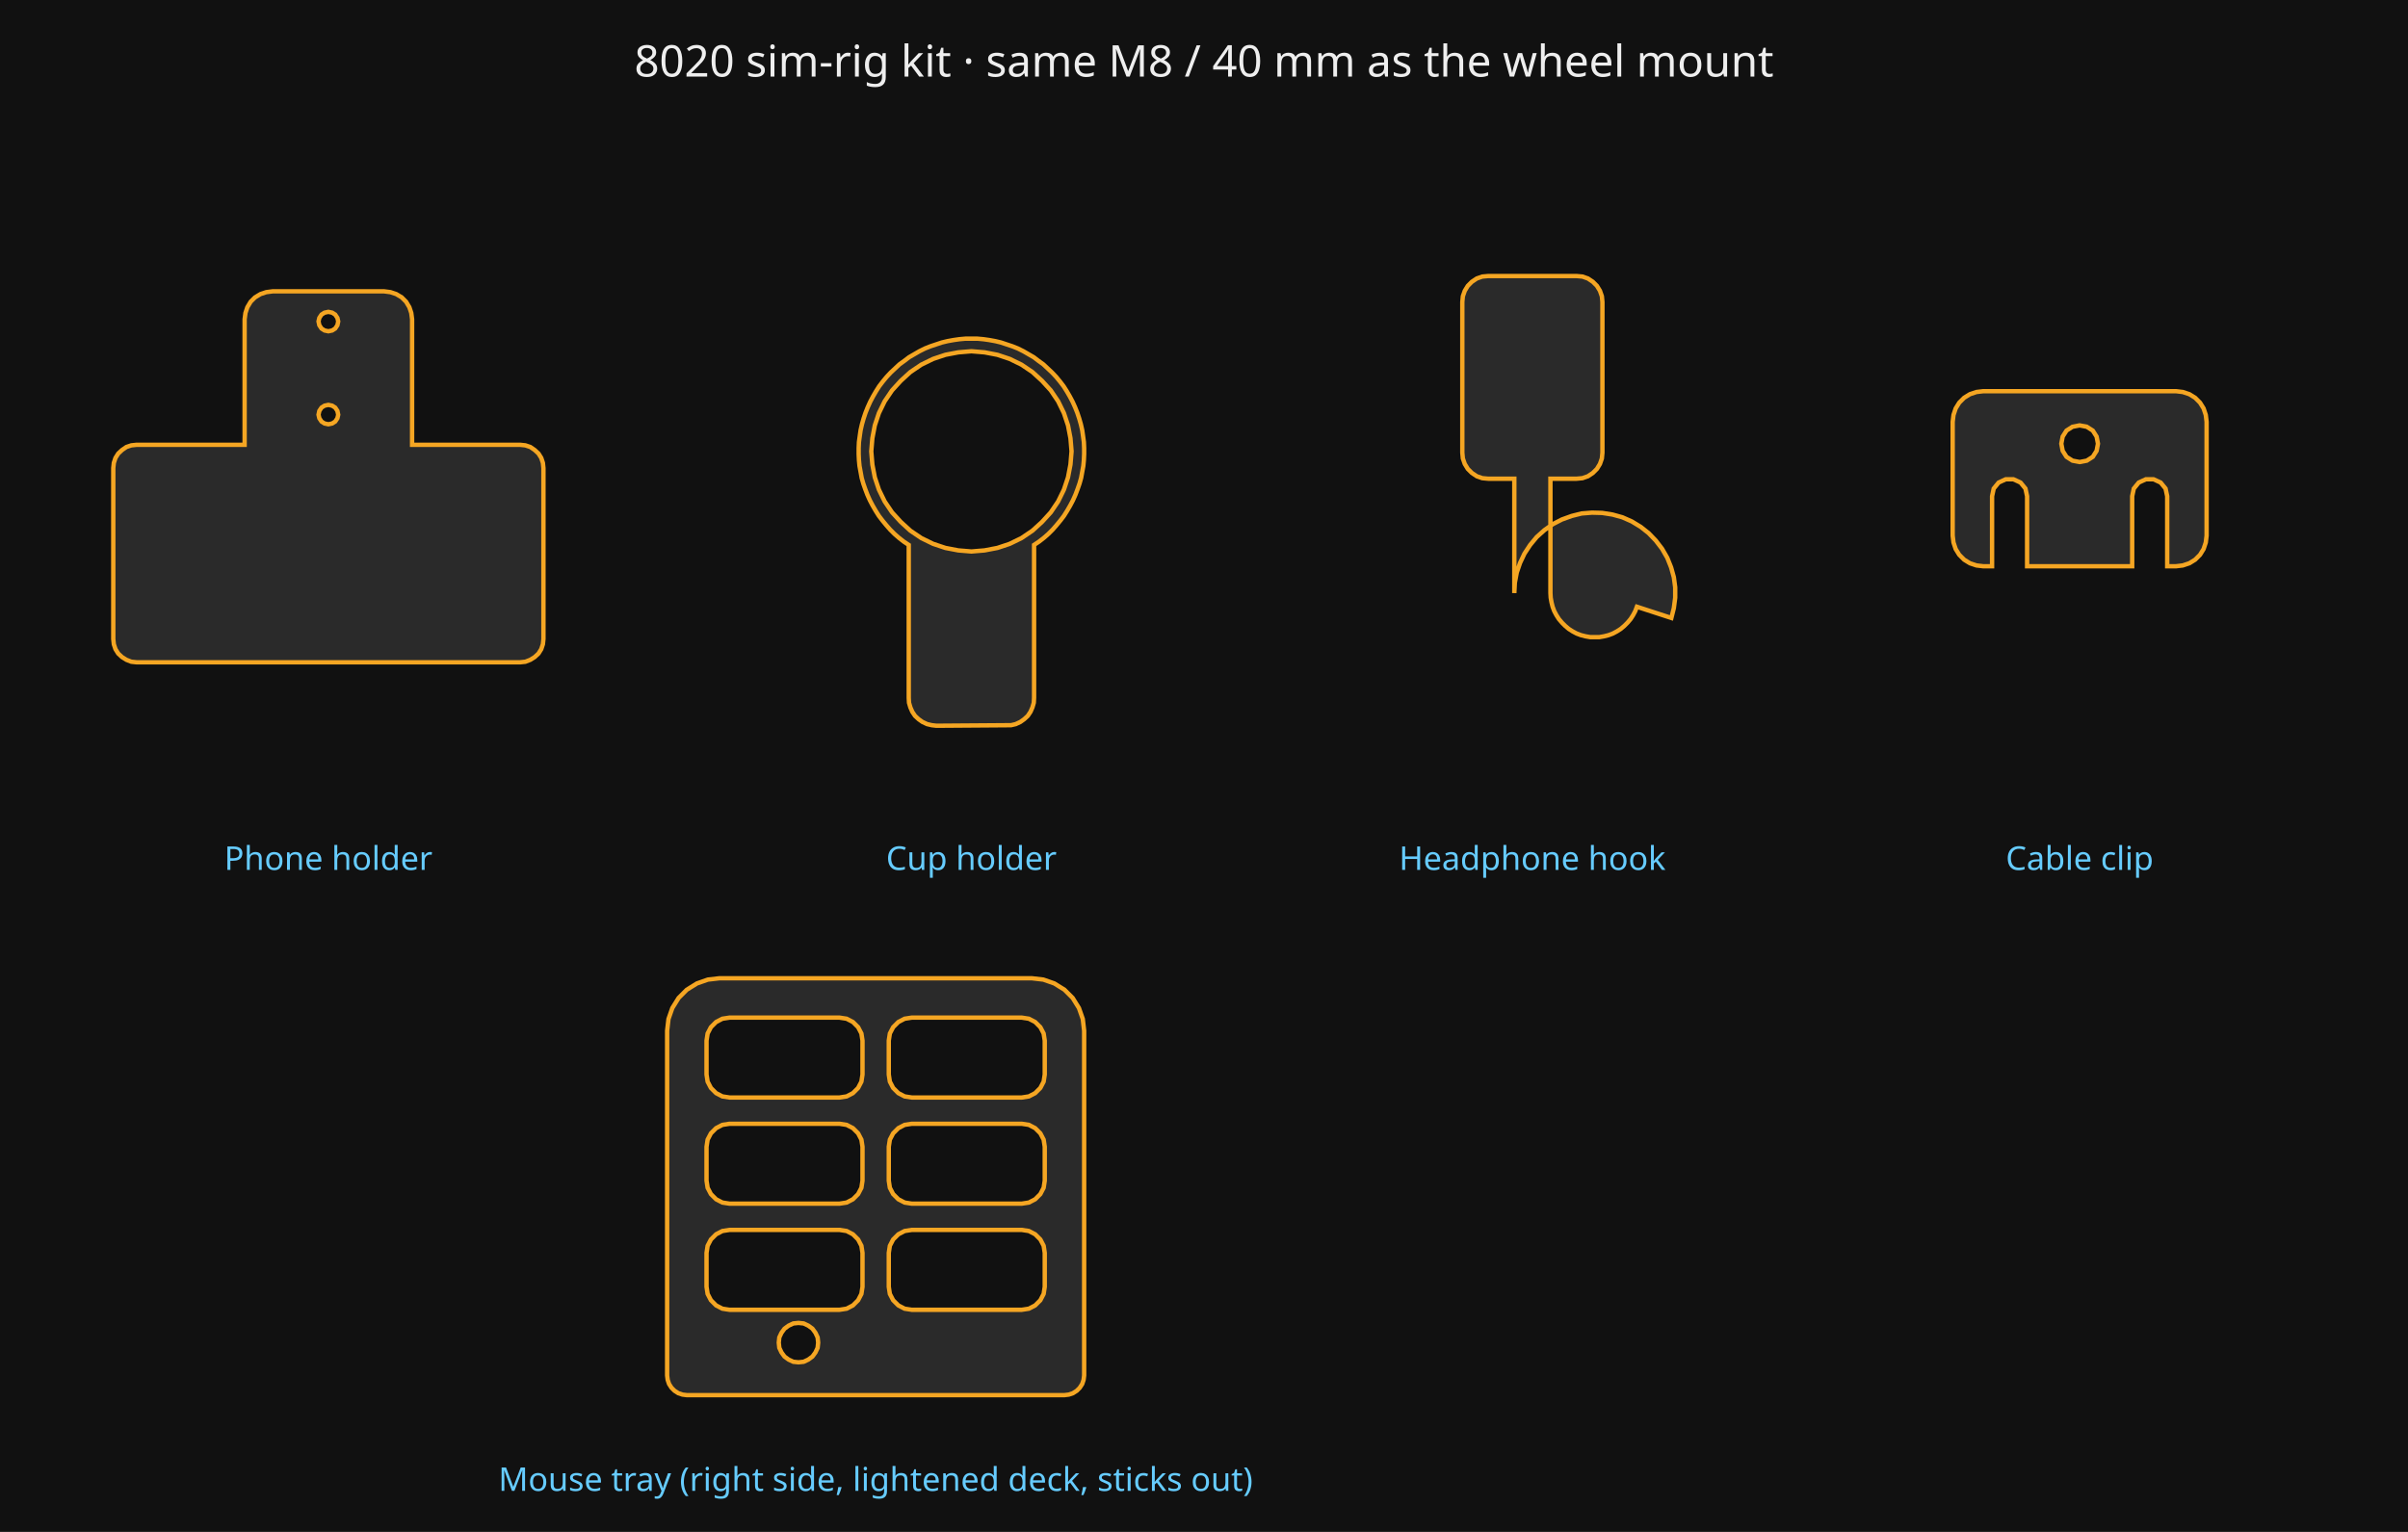
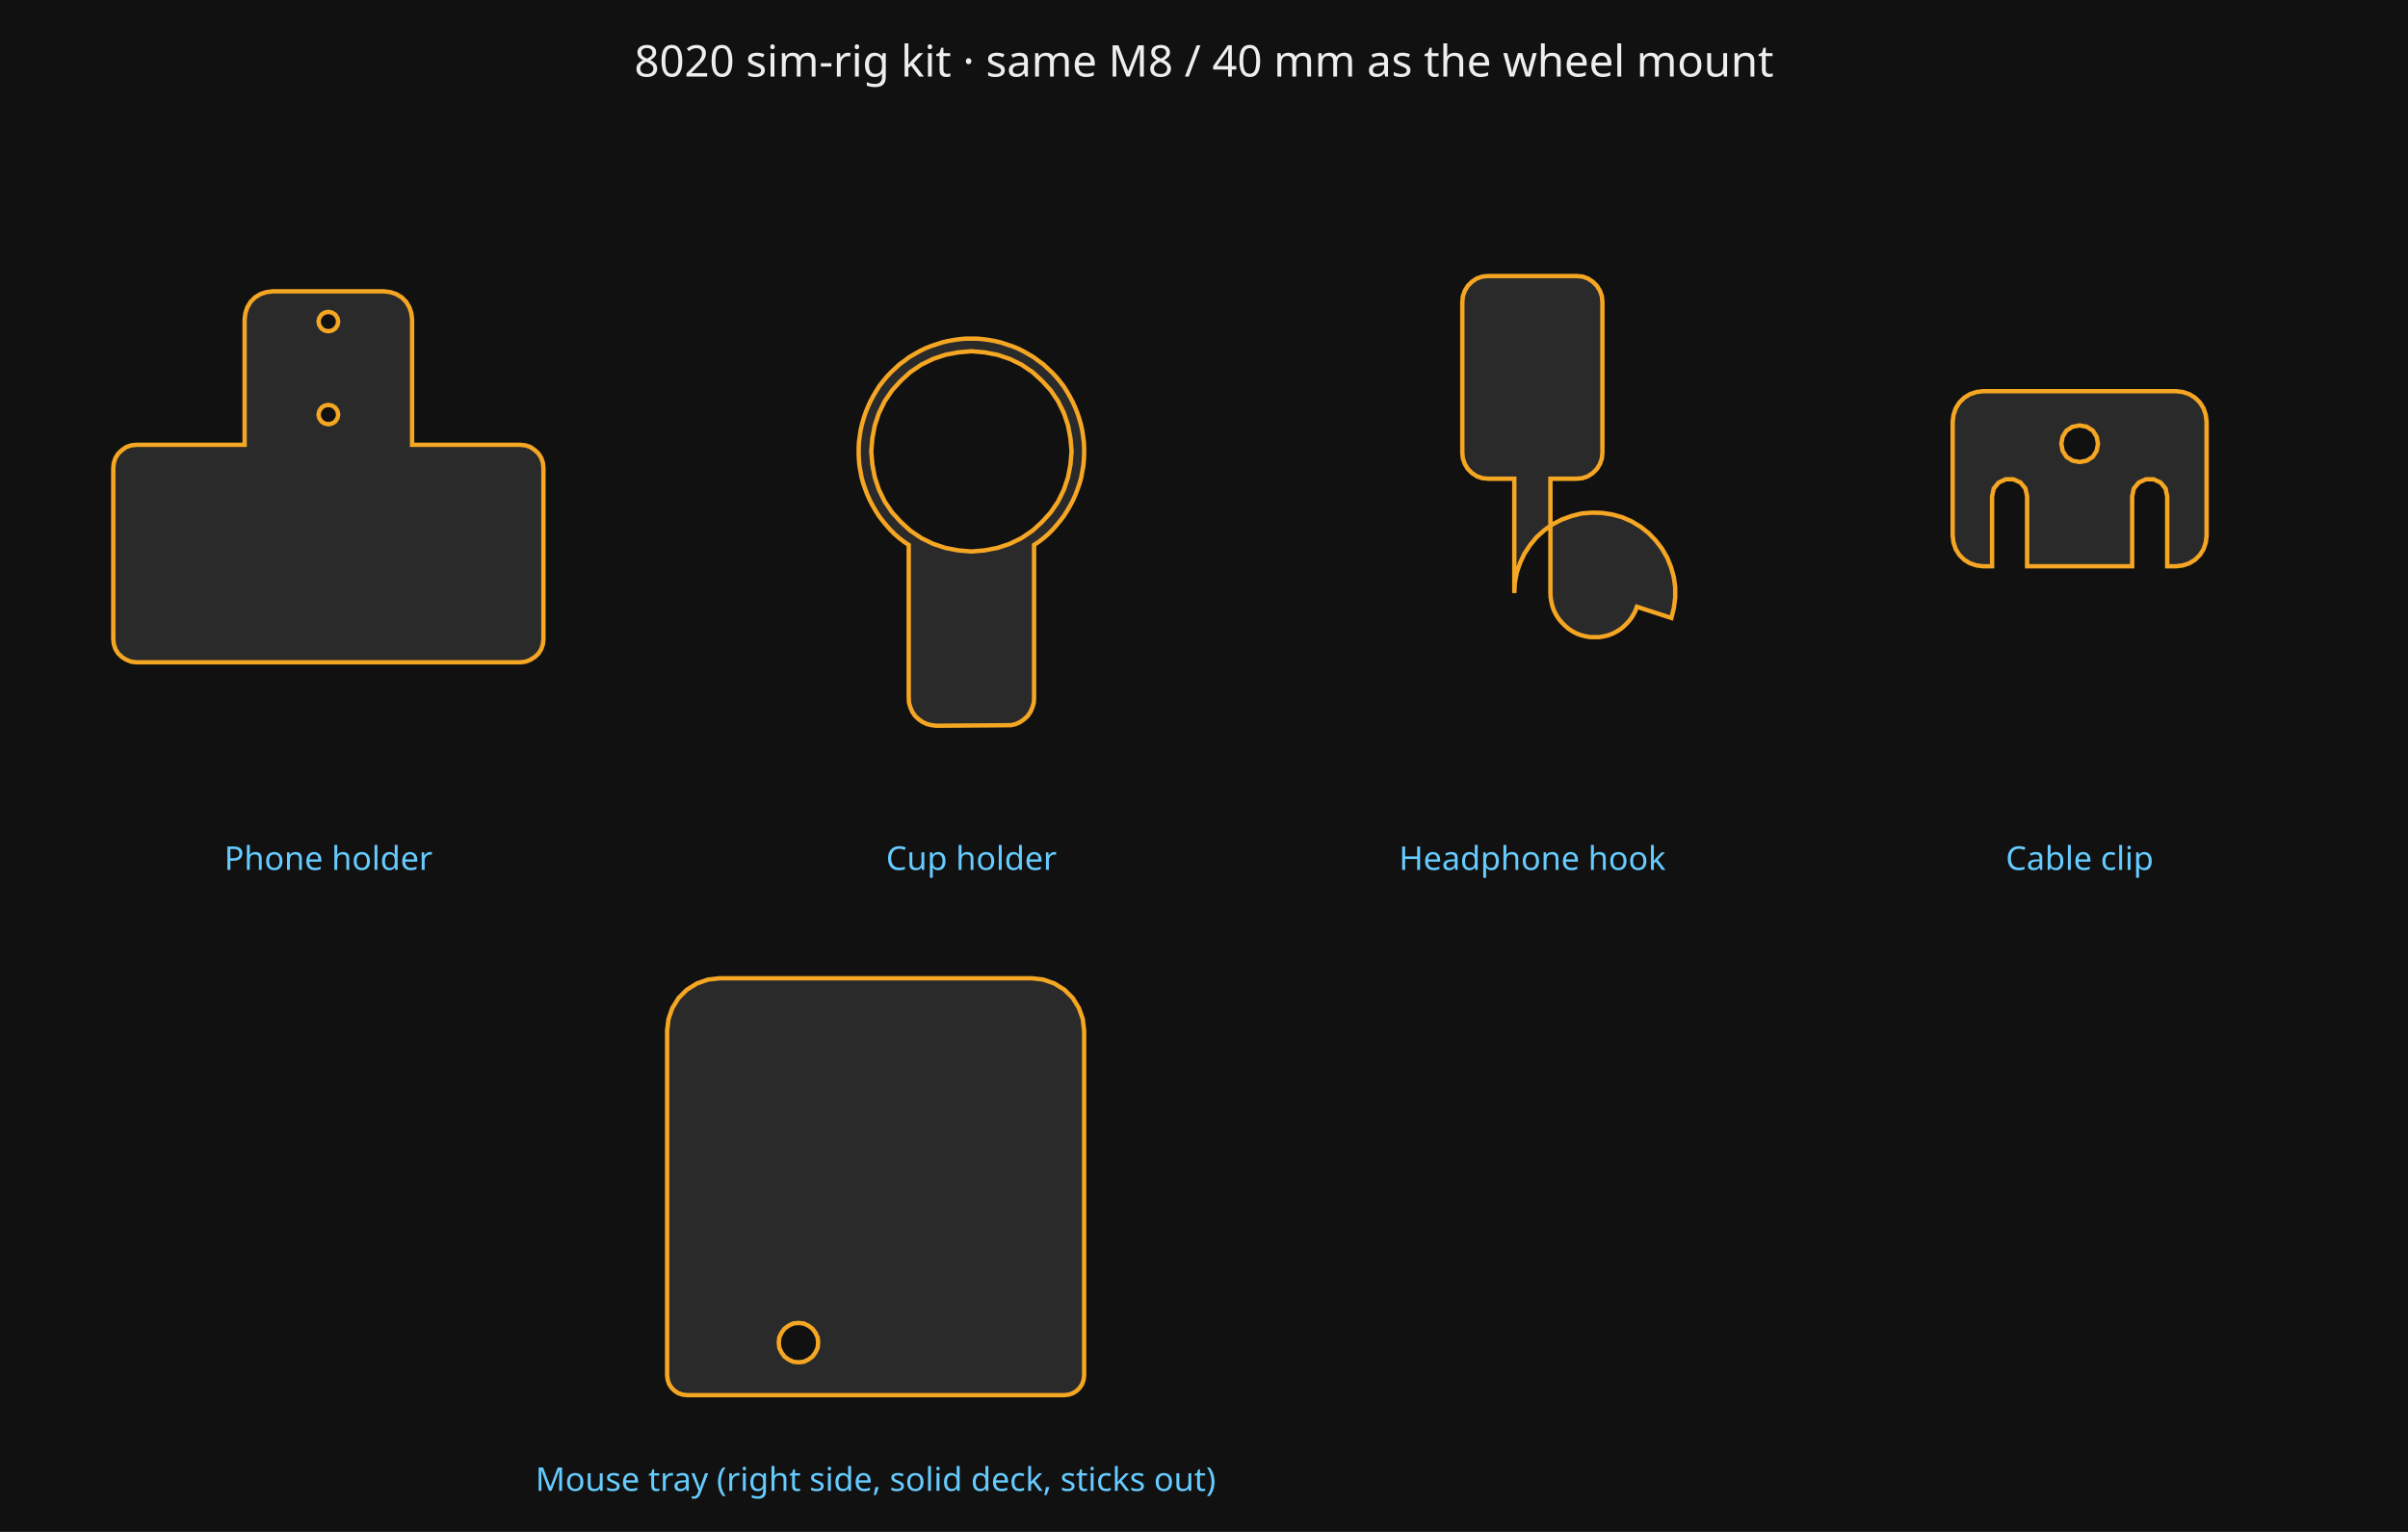
<svg xmlns="http://www.w3.org/2000/svg" width="880" height="560" viewBox="0 0 880 560">
  <rect width="100%" height="100%" fill="#111" />
  <text x="440" y="28" fill="#eee" font-family="system-ui,sans-serif" font-size="16" text-anchor="middle">8020 sim-rig kit  ·  same M8 / 40 mm as the wheel mount</text>
  <path d="M 41.4,233.6 L 41.6,235.5 L 42.2,237.3 L 43.2,238.9 L 44.6,240.2 L 46.2,241.2 L 48.0,241.9 L 49.9,242.1 L 190.1,242.1 L 192.0,241.9 L 193.8,241.2 L 195.4,240.2 L 196.8,238.9 L 197.8,237.3 L 198.4,235.5 L 198.6,233.6 L 198.6,171.1 L 198.4,169.2 L 197.8,167.4 L 196.8,165.8 L 195.4,164.5 L 193.8,163.4 L 192.0,162.8 L 190.1,162.6 L 150.6,162.6 L 150.6,116.7 L 150.3,114.4 L 149.6,112.3 L 148.4,110.3 L 146.8,108.7 L 144.8,107.5 L 142.7,106.8 L 140.4,106.5 L 99.6,106.5 L 97.3,106.8 L 95.2,107.5 L 93.2,108.7 L 91.6,110.3 L 90.4,112.3 L 89.7,114.4 L 89.4,116.7 L 89.4,162.6 L 49.9,162.6 L 48.0,162.8 L 46.2,163.4 L 44.6,164.5 L 43.2,165.8 L 42.2,167.4 L 41.6,169.2 L 41.4,171.1 Z M 123.6,151.6 L 123.3,152.9 L 122.5,154.1 L 121.4,154.8 L 120.0,155.1 L 118.6,154.8 L 117.5,154.1 L 116.7,152.9 L 116.4,151.6 L 116.7,150.2 L 117.5,149.0 L 118.6,148.3 L 120.0,148.0 L 121.4,148.3 L 122.5,149.0 L 123.3,150.2 Z M 123.6,117.5 L 123.3,118.9 L 122.5,120.1 L 121.4,120.8 L 120.0,121.1 L 118.6,120.8 L 117.5,120.1 L 116.7,118.9 L 116.4,117.5 L 116.7,116.2 L 117.5,115.0 L 118.6,114.3 L 120.0,114.0 L 121.4,114.3 L 122.5,115.0 L 123.3,116.2 Z" fill="#2a2a2a" fill-rule="evenodd" stroke="#f5a623" stroke-width="1.6" />
  <text x="120" y="318" fill="#6cf" font-family="system-ui,sans-serif" font-size="12" text-anchor="middle">Phone holder</text>
  <path d="M 377.9,199.2 L 379.7,198.0 L 381.5,196.6 L 383.1,195.2 L 384.7,193.6 L 386.1,192.0 L 387.5,190.3 L 388.8,188.6 L 390.0,186.7 L 391.1,184.8 L 392.1,182.9 L 393.0,180.9 L 393.8,178.8 L 394.5,176.8 L 395.1,174.7 L 395.5,172.5 L 395.9,170.3 L 396.1,168.2 L 396.2,166.0 L 396.2,163.8 L 396.1,161.6 L 395.8,159.4 L 395.5,157.3 L 395.0,155.1 L 394.4,153.0 L 393.7,150.9 L 392.9,148.9 L 392.0,146.9 L 391.0,145.0 L 389.9,143.1 L 388.7,141.2 L 387.4,139.5 L 386.0,137.8 L 384.5,136.2 L 382.9,134.7 L 381.3,133.2 L 379.5,131.9 L 377.8,130.6 L 375.9,129.5 L 374.0,128.4 L 372.0,127.4 L 370.0,126.6 L 367.9,125.9 L 365.8,125.2 L 363.7,124.7 L 361.5,124.3 L 359.4,124.0 L 357.2,123.8 L 355.0,123.8 L 352.8,123.8 L 350.6,124.0 L 348.5,124.3 L 346.3,124.7 L 344.2,125.2 L 342.1,125.9 L 340.0,126.6 L 338.0,127.4 L 336.0,128.4 L 334.1,129.5 L 332.2,130.6 L 330.5,131.9 L 328.7,133.2 L 327.1,134.7 L 325.5,136.2 L 324.0,137.8 L 322.6,139.5 L 321.3,141.2 L 320.1,143.1 L 319.0,145.0 L 318.0,146.9 L 317.1,148.9 L 316.3,150.9 L 315.6,153.0 L 315.0,155.1 L 314.5,157.3 L 314.2,159.4 L 313.9,161.6 L 313.8,163.8 L 313.8,166.0 L 313.9,168.2 L 314.1,170.3 L 314.5,172.5 L 314.9,174.7 L 315.5,176.8 L 316.2,178.8 L 317.0,180.9 L 317.9,182.9 L 318.9,184.8 L 320.0,186.7 L 321.2,188.6 L 322.5,190.3 L 323.9,192.0 L 325.3,193.6 L 326.9,195.2 L 328.5,196.6 L 330.3,198.0 L 332.1,199.2 L 332.1,255.1 L 332.2,256.9 L 332.7,258.6 L 333.4,260.2 L 334.4,261.7 L 335.7,262.9 L 337.1,263.9 L 338.8,264.7 L 340.5,265.1 L 342.2,265.3 L 369.5,265.1 L 371.2,264.7 L 372.9,263.9 L 374.3,262.9 L 375.6,261.7 L 376.6,260.2 L 377.3,258.6 L 377.8,256.9 L 377.9,255.1 Z M 391.6,165.0 L 391.2,169.8 L 390.3,174.5 L 388.8,179.0 L 386.7,183.3 L 384.0,187.3 L 380.8,190.8 L 377.3,194.0 L 373.3,196.7 L 369.0,198.8 L 364.5,200.3 L 359.8,201.2 L 355.0,201.6 L 350.2,201.2 L 345.5,200.3 L 341.0,198.8 L 336.7,196.7 L 332.7,194.0 L 329.2,190.8 L 326.0,187.3 L 323.3,183.3 L 321.2,179.0 L 319.7,174.5 L 318.8,169.8 L 318.4,165.0 L 318.8,160.2 L 319.7,155.5 L 321.2,151.0 L 323.3,146.7 L 326.0,142.7 L 329.2,139.2 L 332.7,136.0 L 336.7,133.3 L 341.0,131.2 L 345.5,129.7 L 350.2,128.8 L 355.0,128.4 L 359.8,128.8 L 364.5,129.7 L 369.0,131.2 L 373.3,133.3 L 377.3,136.0 L 380.8,139.2 L 384.0,142.7 L 386.7,146.7 L 388.8,151.0 L 390.3,155.5 L 391.2,160.2 Z" fill="#2a2a2a" fill-rule="evenodd" stroke="#f5a623" stroke-width="1.6" />
  <text x="355" y="318" fill="#6cf" font-family="system-ui,sans-serif" font-size="12" text-anchor="middle">Cup holder</text>
  <path d="M 543.9,100.9 L 541.7,101.1 L 539.7,101.8 L 537.9,103.0 L 536.4,104.5 L 535.3,106.3 L 534.6,108.3 L 534.4,110.4 L 534.4,165.5 L 534.6,167.6 L 535.3,169.6 L 536.4,171.4 L 537.9,172.9 L 539.7,174.1 L 541.7,174.8 L 543.9,175.0 L 553.4,175.0 L 553.4,216.8 L 553.6,213.0 L 554.3,209.3 L 555.5,205.8 L 557.1,202.4 L 559.2,199.2 L 561.6,196.3 L 564.4,193.8 L 567.5,191.6 L 570.8,189.9 L 574.4,188.6 L 578.0,187.7 L 581.8,187.4 L 585.5,187.5 L 589.3,188.1 L 592.9,189.1 L 596.3,190.6 L 599.6,192.6 L 602.5,194.9 L 605.1,197.6 L 607.4,200.6 L 609.3,203.9 L 610.7,207.4 L 611.7,211.0 L 612.2,214.7 L 612.2,218.5 L 611.7,222.3 L 610.8,225.9 L 598.2,221.8 L 597.6,223.4 L 596.8,224.9 L 595.9,226.3 L 594.8,227.6 L 593.6,228.8 L 592.3,229.9 L 590.9,230.8 L 589.4,231.6 L 587.8,232.2 L 586.2,232.6 L 584.5,232.9 L 582.8,232.9 L 581.1,232.9 L 579.4,232.6 L 577.8,232.2 L 576.2,231.6 L 574.7,230.8 L 573.3,229.9 L 572.0,228.8 L 570.8,227.6 L 569.7,226.3 L 568.8,224.9 L 568.0,223.4 L 567.4,221.8 L 567.0,220.2 L 566.7,218.5 L 566.6,216.8 L 566.6,175.0 L 576.1,175.0 L 578.3,174.8 L 580.3,174.1 L 582.1,172.9 L 583.6,171.4 L 584.7,169.6 L 585.4,167.6 L 585.6,165.5 L 585.6,110.4 L 585.4,108.3 L 584.7,106.3 L 583.6,104.5 L 582.1,103.0 L 580.3,101.8 L 578.3,101.1 L 576.1,100.9 Z" fill="#2a2a2a" fill-rule="evenodd" stroke="#f5a623" stroke-width="1.6" />
  <text x="560" y="318" fill="#6cf" font-family="system-ui,sans-serif" font-size="12" text-anchor="middle">Headphone hook</text>
  <path d="M 724.8,143.0 L 722.3,143.3 L 719.9,144.1 L 717.8,145.4 L 716.0,147.2 L 714.7,149.3 L 713.9,151.7 L 713.6,154.2 L 713.6,195.8 L 713.9,198.3 L 714.7,200.7 L 716.0,202.8 L 717.8,204.6 L 719.9,205.9 L 722.3,206.7 L 724.8,207.0 L 728.0,207.0 L 728.0,181.4 L 728.6,178.6 L 730.4,176.4 L 733.0,175.2 L 735.8,175.2 L 738.4,176.4 L 740.2,178.6 L 740.8,181.4 L 740.8,207.0 L 779.2,207.0 L 779.2,181.4 L 779.8,178.6 L 781.6,176.4 L 784.2,175.2 L 787.0,175.2 L 789.6,176.4 L 791.4,178.6 L 792.0,181.4 L 792.0,207.0 L 795.2,207.0 L 797.7,206.7 L 800.1,205.9 L 802.2,204.6 L 804.0,202.8 L 805.3,200.7 L 806.1,198.3 L 806.4,195.8 L 806.4,154.2 L 806.1,151.7 L 805.3,149.3 L 804.0,147.2 L 802.2,145.4 L 800.1,144.1 L 797.7,143.3 L 795.2,143.0 Z M 766.7,162.2 L 766.2,164.8 L 764.8,167.0 L 762.6,168.4 L 760.0,168.9 L 757.4,168.4 L 755.2,167.0 L 753.8,164.8 L 753.3,162.2 L 753.8,159.6 L 755.2,157.4 L 757.4,156.0 L 760.0,155.5 L 762.6,156.0 L 764.8,157.4 L 766.2,159.6 Z" fill="#2a2a2a" fill-rule="evenodd" stroke="#f5a623" stroke-width="1.6" />
  <text x="760" y="318" fill="#6cf" font-family="system-ui,sans-serif" font-size="12" text-anchor="middle">Cable clip</text>
-   <path d="M 243.8,502.8 L 244.0,504.4 L 244.5,505.9 L 245.4,507.3 L 246.5,508.4 L 247.9,509.3 L 249.4,509.8 L 251.0,510.0 L 389.0,510.0 L 390.6,509.8 L 392.1,509.3 L 393.5,508.4 L 394.6,507.3 L 395.5,505.9 L 396.0,504.4 L 396.2,502.8 L 396.2,376.8 L 395.7,372.5 L 394.3,368.5 L 392.0,364.8 L 389.0,361.8 L 385.3,359.5 L 381.3,358.1 L 377.0,357.6 L 263.0,357.6 L 258.7,358.1 L 254.7,359.5 L 251.0,361.8 L 248.0,364.8 L 245.7,368.5 L 244.3,372.5 L 243.8,376.8 Z M 299.0,490.8 L 298.8,492.7 L 298.0,494.4 L 296.9,495.9 L 295.4,497.0 L 293.7,497.8 L 291.8,498.0 L 289.9,497.8 L 288.2,497.0 L 286.7,495.9 L 285.6,494.4 L 284.8,492.7 L 284.6,490.8 L 284.8,488.9 L 285.6,487.2 L 286.7,485.7 L 288.2,484.6 L 289.9,483.8 L 291.8,483.6 L 293.7,483.8 L 295.4,484.6 L 296.9,485.7 L 298.0,487.2 L 298.8,488.9 Z M 315.2,470.4 L 314.8,473.0 L 313.6,475.3 L 311.7,477.2 L 309.4,478.4 L 306.8,478.8 L 266.6,478.8 L 264.0,478.4 L 261.7,477.2 L 259.8,475.3 L 258.6,473.0 L 258.2,470.4 L 258.2,458.0 L 258.6,455.4 L 259.8,453.1 L 261.7,451.2 L 264.0,450.0 L 266.6,449.6 L 306.8,449.6 L 309.4,450.0 L 311.7,451.2 L 313.6,453.1 L 314.8,455.4 L 315.2,458.0 Z M 381.8,470.4 L 381.4,473.0 L 380.2,475.3 L 378.3,477.2 L 376.0,478.4 L 373.4,478.8 L 333.2,478.8 L 330.6,478.4 L 328.3,477.2 L 326.4,475.3 L 325.2,473.0 L 324.8,470.4 L 324.8,458.0 L 325.2,455.4 L 326.4,453.1 L 328.3,451.2 L 330.6,450.0 L 333.2,449.6 L 373.4,449.6 L 376.0,450.0 L 378.3,451.2 L 380.2,453.1 L 381.4,455.4 L 381.8,458.0 Z M 315.2,431.6 L 314.8,434.2 L 313.6,436.5 L 311.7,438.4 L 309.4,439.6 L 306.8,440.0 L 266.6,440.0 L 264.0,439.6 L 261.7,438.4 L 259.8,436.5 L 258.6,434.2 L 258.2,431.6 L 258.2,419.2 L 258.6,416.6 L 259.8,414.3 L 261.7,412.4 L 264.0,411.2 L 266.6,410.8 L 306.8,410.8 L 309.4,411.2 L 311.7,412.4 L 313.6,414.3 L 314.8,416.6 L 315.2,419.2 Z M 381.8,431.6 L 381.4,434.2 L 380.2,436.5 L 378.3,438.4 L 376.0,439.6 L 373.4,440.0 L 333.2,440.0 L 330.6,439.6 L 328.3,438.4 L 326.4,436.5 L 325.2,434.2 L 324.8,431.6 L 324.8,419.2 L 325.2,416.6 L 326.4,414.3 L 328.3,412.4 L 330.6,411.2 L 333.2,410.8 L 373.4,410.8 L 376.0,411.2 L 378.3,412.4 L 380.2,414.3 L 381.4,416.6 L 381.8,419.2 Z M 315.2,392.8 L 314.8,395.4 L 313.6,397.7 L 311.7,399.6 L 309.4,400.8 L 306.8,401.2 L 266.6,401.2 L 264.0,400.8 L 261.7,399.6 L 259.8,397.7 L 258.6,395.4 L 258.2,392.8 L 258.2,380.4 L 258.6,377.8 L 259.8,375.5 L 261.7,373.6 L 264.0,372.4 L 266.6,372.0 L 306.8,372.0 L 309.4,372.4 L 311.7,373.6 L 313.6,375.5 L 314.8,377.8 L 315.2,380.4 Z M 381.8,392.8 L 381.4,395.4 L 380.2,397.7 L 378.3,399.6 L 376.0,400.8 L 373.4,401.2 L 333.2,401.2 L 330.6,400.8 L 328.3,399.6 L 326.4,397.7 L 325.2,395.4 L 324.8,392.8 L 324.8,380.4 L 325.2,377.8 L 326.4,375.5 L 328.3,373.6 L 330.6,372.4 L 333.2,372.0 L 373.4,372.0 L 376.0,372.4 L 378.3,373.6 L 380.2,375.5 L 381.4,377.8 L 381.8,380.4 Z" fill="#2a2a2a" fill-rule="evenodd" stroke="#f5a623" stroke-width="1.6" />
-   <text x="320" y="545" fill="#6cf" font-family="system-ui,sans-serif" font-size="12" text-anchor="middle">Mouse tray (right side, lightened deck, sticks out)</text>
+   <path d="M 243.8,502.8 L 244.0,504.4 L 244.5,505.9 L 245.4,507.3 L 246.5,508.4 L 247.9,509.3 L 249.4,509.8 L 251.0,510.0 L 389.0,510.0 L 390.6,509.8 L 392.1,509.3 L 393.5,508.4 L 394.6,507.3 L 395.5,505.9 L 396.0,504.4 L 396.2,502.8 L 396.2,376.8 L 395.7,372.5 L 394.3,368.5 L 392.0,364.8 L 389.0,361.8 L 385.3,359.5 L 381.3,358.1 L 377.0,357.6 L 263.0,357.6 L 258.7,358.1 L 254.7,359.5 L 251.0,361.8 L 248.0,364.8 L 245.7,368.5 L 244.3,372.5 L 243.8,376.8 Z M 299.0,490.8 L 298.8,492.7 L 298.0,494.4 L 296.9,495.9 L 295.4,497.0 L 293.7,497.8 L 291.8,498.0 L 289.9,497.8 L 288.2,497.0 L 286.7,495.9 L 285.6,494.4 L 284.8,492.7 L 284.6,490.8 L 284.8,488.9 L 285.6,487.2 L 286.7,485.7 L 288.2,484.6 L 289.9,483.8 L 291.8,483.6 L 293.7,483.8 L 295.4,484.6 L 296.9,485.7 L 298.0,487.2 L 298.8,488.9 Z" fill="#2a2a2a" fill-rule="evenodd" stroke="#f5a623" stroke-width="1.6" />
+   <text x="320" y="545" fill="#6cf" font-family="system-ui,sans-serif" font-size="12" text-anchor="middle">Mouse tray (right side, solid deck, sticks out)</text>
</svg>
